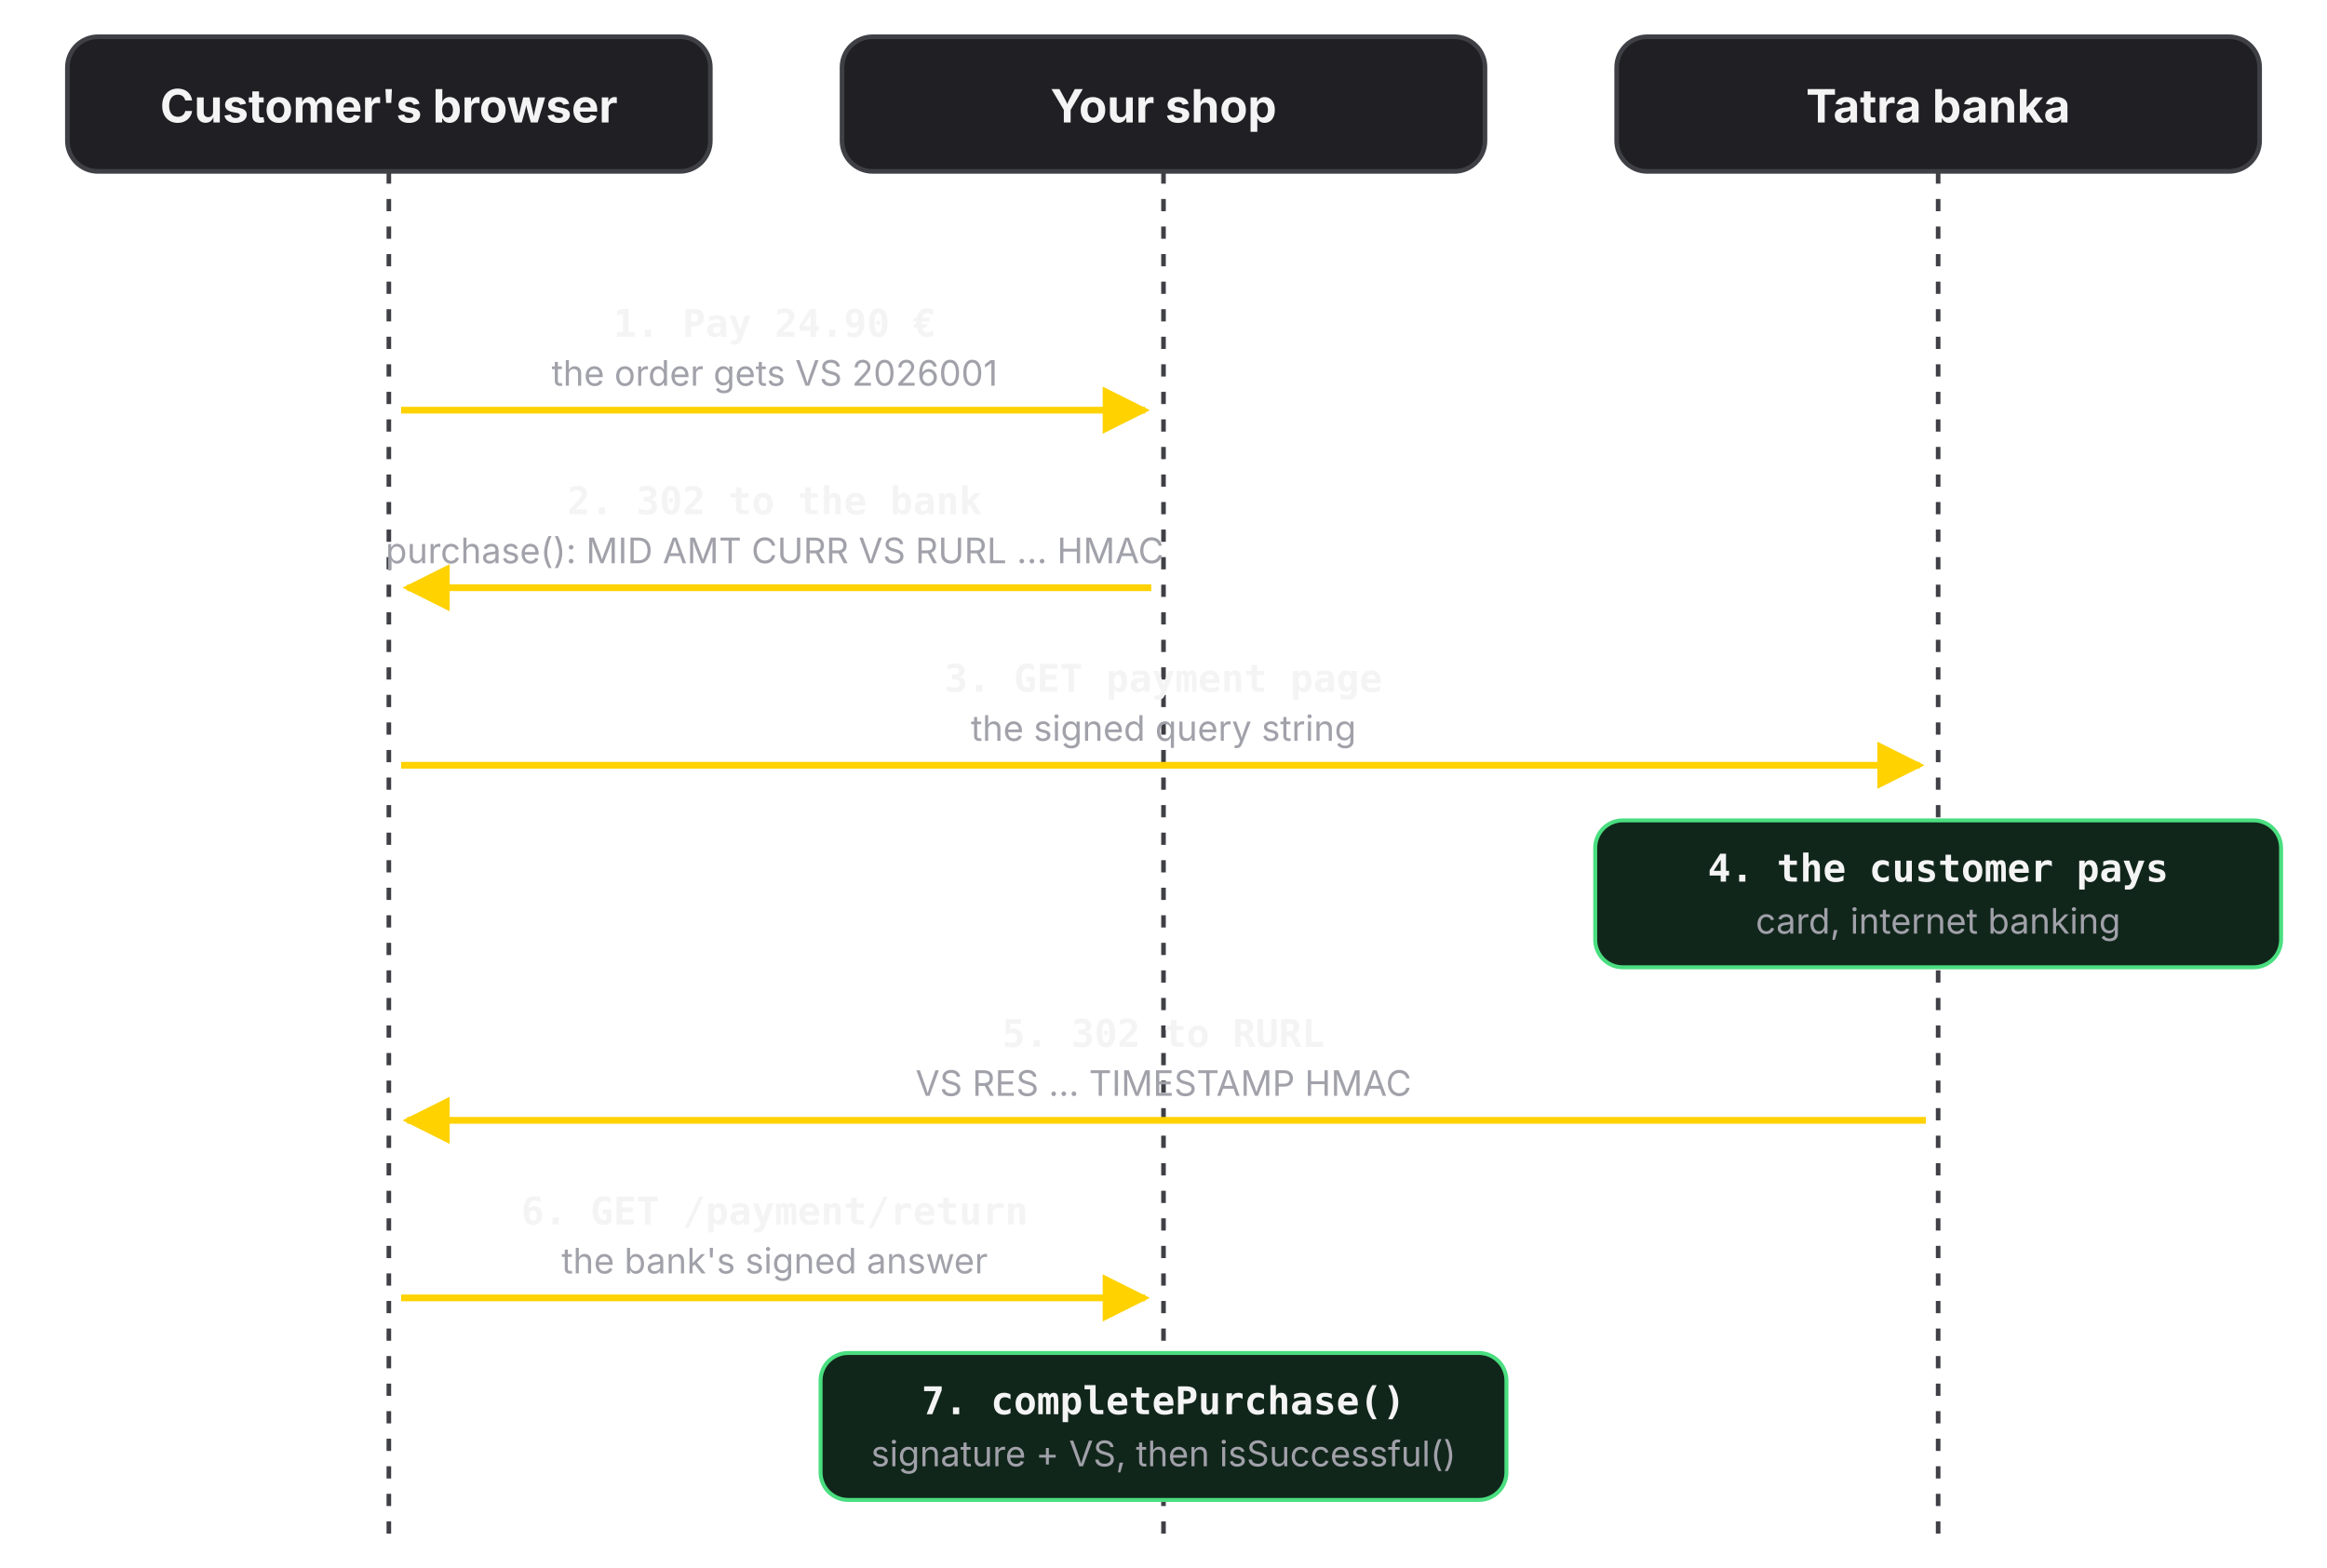
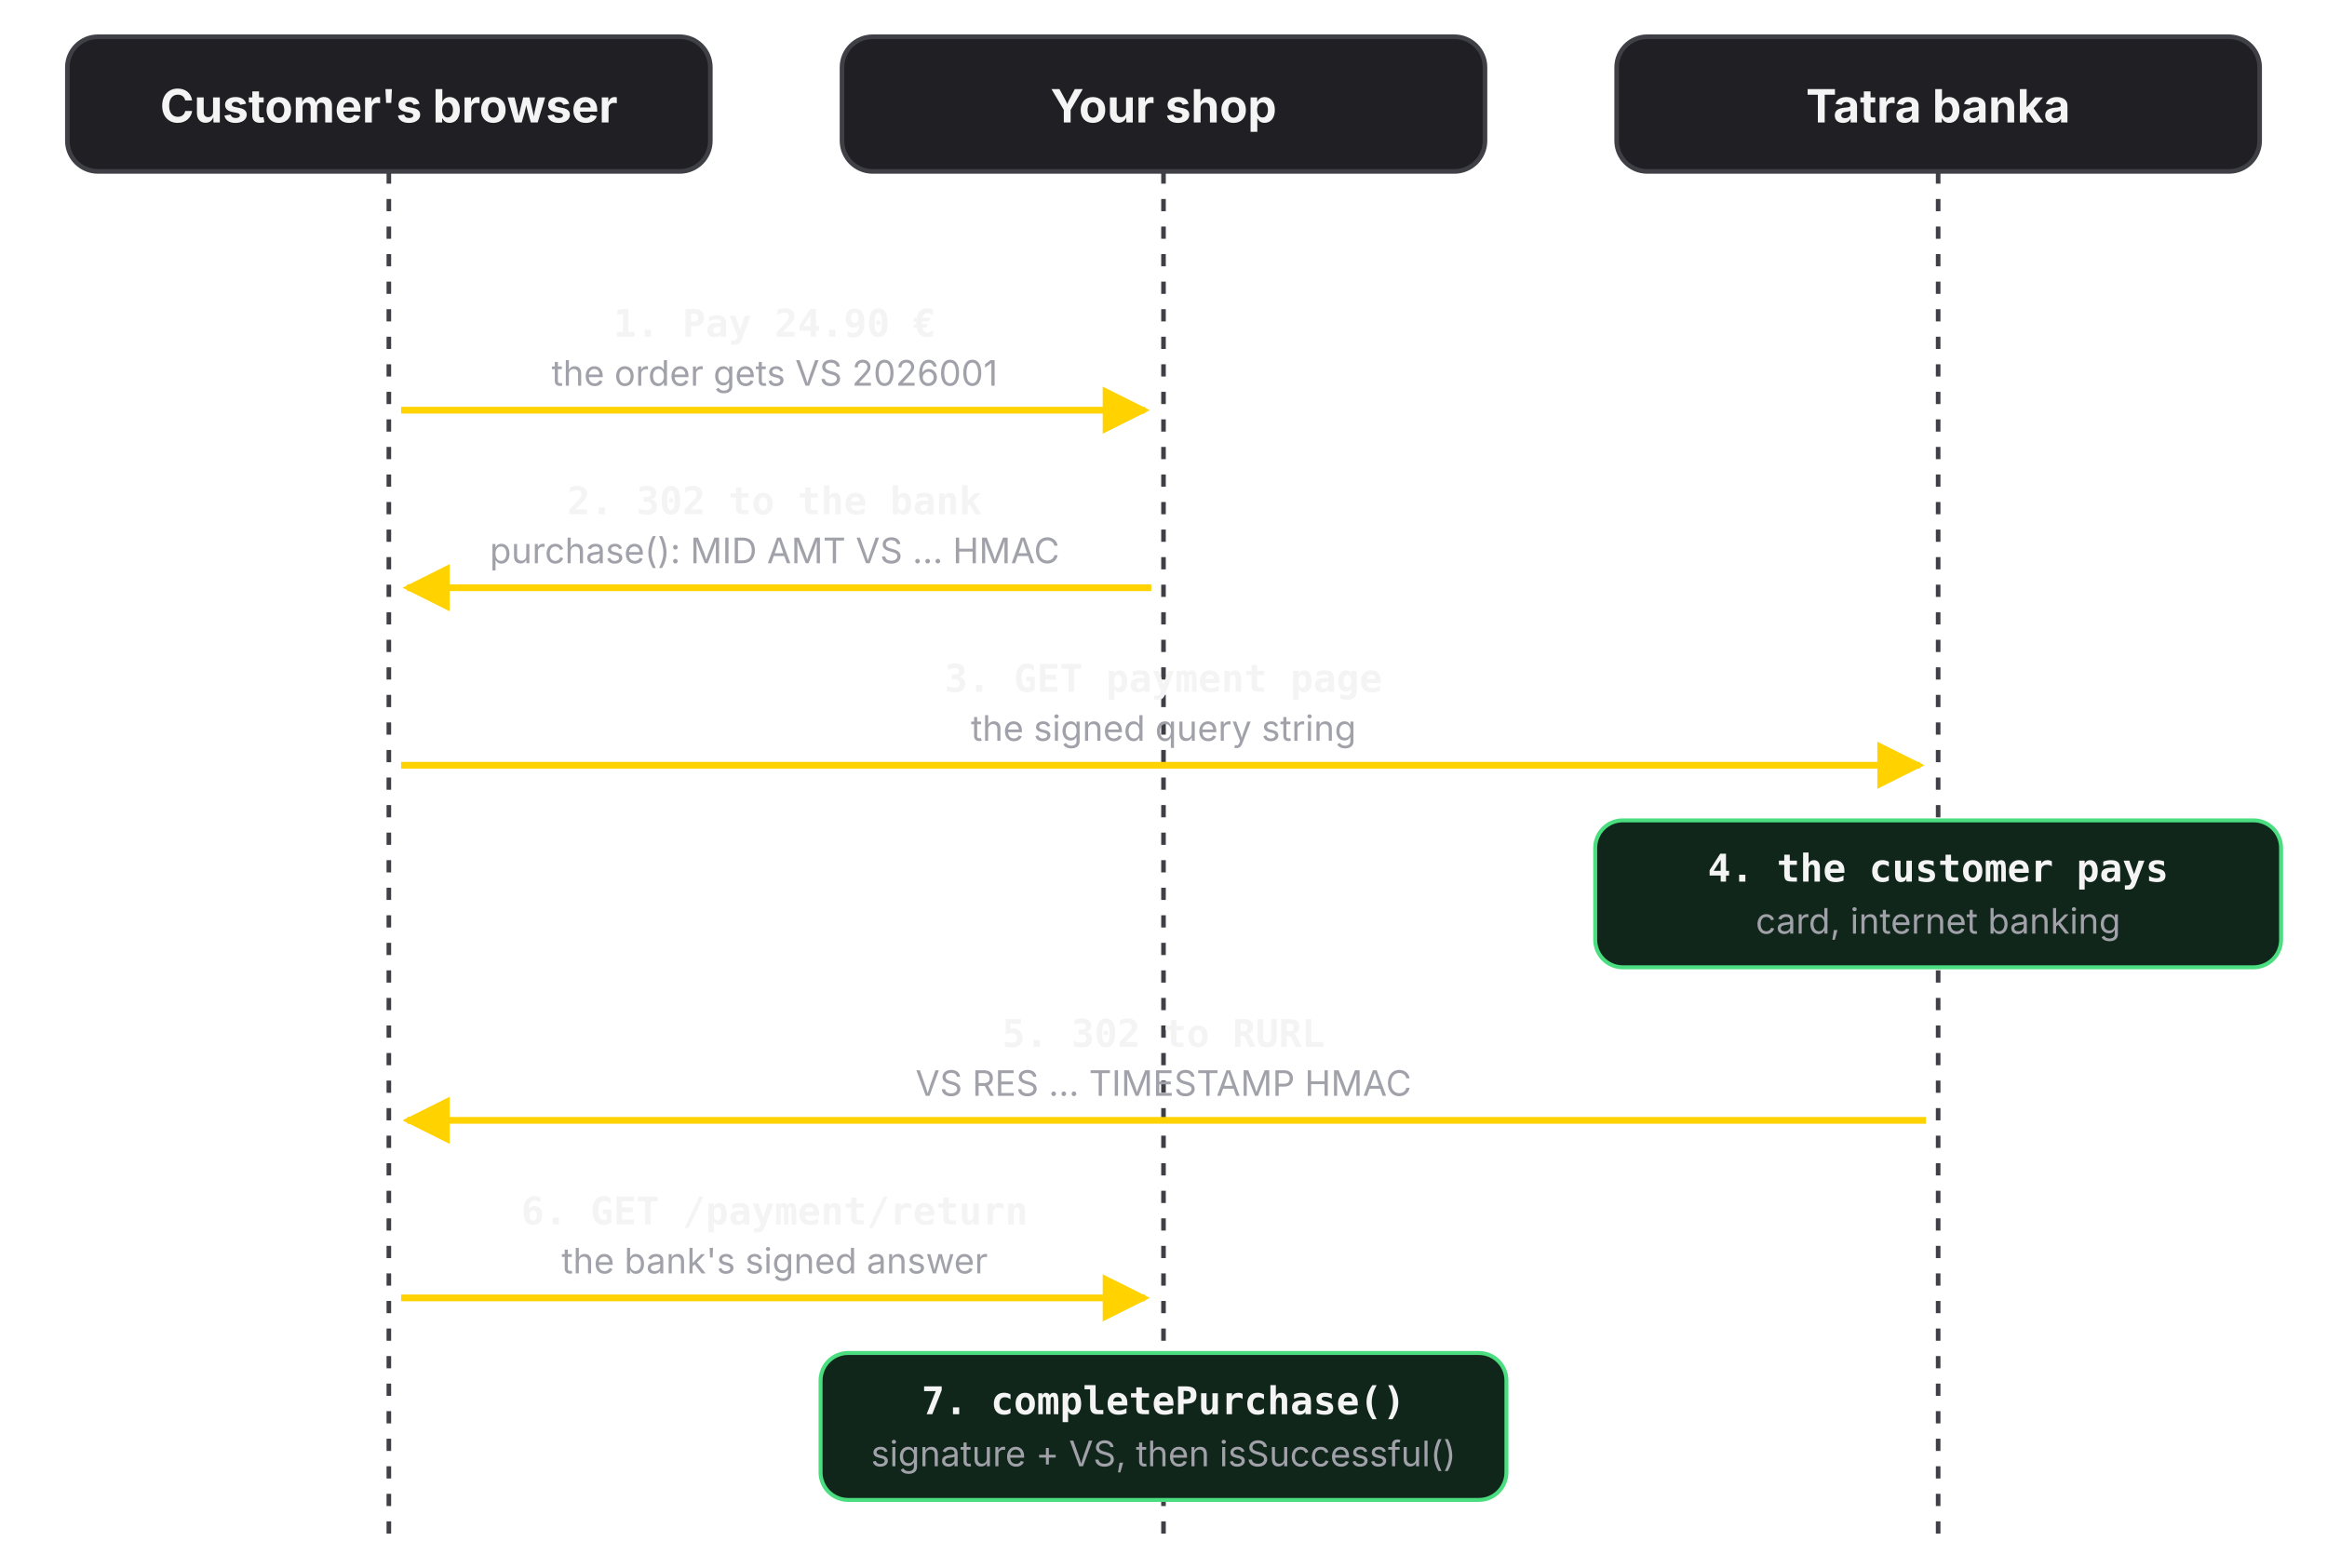
<svg xmlns="http://www.w3.org/2000/svg" viewBox="0 0 760 512" width="760" height="512" role="img" aria-labelledby="t d">
  <defs>
    <marker id="arrow" viewBox="0 0 10 10" refX="9" refY="5" markerWidth="7" markerHeight="7" orient="auto-start-reverse">
      <path d="M0 0L10 5L0 10z" fill="#ffd200" />
    </marker>
  </defs>
  <rect x="22" y="12" width="210" height="44" rx="10" fill="#202024" stroke="#3f3f46" stroke-width="1.5" />
  <text x="127" y="40" font-family="Inter, ui-sans-serif, system-ui, -apple-system, 'Segoe UI', Roboto, sans-serif" font-size="15" font-weight="700" fill="#f4f4f5" text-anchor="middle">Customer's browser</text>
  <path d="M127 56V502" stroke="#3f3f46" stroke-width="1.5" stroke-dasharray="4 5" />
  <rect x="275" y="12" width="210" height="44" rx="10" fill="#202024" stroke="#3f3f46" stroke-width="1.5" />
  <text x="380" y="40" font-family="Inter, ui-sans-serif, system-ui, -apple-system, 'Segoe UI', Roboto, sans-serif" font-size="15" font-weight="700" fill="#f4f4f5" text-anchor="middle">Your shop</text>
  <path d="M380 56V502" stroke="#3f3f46" stroke-width="1.5" stroke-dasharray="4 5" />
  <rect x="528" y="12" width="210" height="44" rx="10" fill="#202024" stroke="#3f3f46" stroke-width="1.5" />
  <text x="633" y="40" font-family="Inter, ui-sans-serif, system-ui, -apple-system, 'Segoe UI', Roboto, sans-serif" font-size="15" font-weight="700" fill="#f4f4f5" text-anchor="middle">Tatra banka</text>
  <path d="M633 56V502" stroke="#3f3f46" stroke-width="1.5" stroke-dasharray="4 5" />
  <path d="M131 134H374" stroke="#ffd200" stroke-width="2.2" marker-end="url(#arrow)" />
  <text x="253" y="110" font-family="ui-monospace, SFMono-Regular, Menlo, Consolas, monospace" font-size="12.5" font-weight="700" fill="#f4f4f5" text-anchor="middle">1. Pay 24.90 €</text>
  <text x="253" y="126" font-family="Inter, ui-sans-serif, system-ui, -apple-system, 'Segoe UI', Roboto, sans-serif" font-size="11.5" fill="#a1a1aa" text-anchor="middle">the order gets VS 2026001</text>
  <path d="M376 192H133" stroke="#ffd200" stroke-width="2.2" marker-end="url(#arrow)" />
  <text x="253" y="168" font-family="ui-monospace, SFMono-Regular, Menlo, Consolas, monospace" font-size="12.5" font-weight="700" fill="#f4f4f5" text-anchor="middle">2. 302 to the bank</text>
-   <text x="253" y="184" font-family="Inter, ui-sans-serif, system-ui, -apple-system, 'Segoe UI', Roboto, sans-serif" font-size="11.5" fill="#a1a1aa" text-anchor="middle">purchase(): MID AMT CURR VS RURL … HMAC</text>
+   <text x="253" y="184" font-family="Inter, ui-sans-serif, system-ui, -apple-system, 'Segoe UI', Roboto, sans-serif" font-size="11.5" fill="#a1a1aa" text-anchor="middle">purchase(): MID AMT VS … HMAC</text>
  <path d="M131 250H627" stroke="#ffd200" stroke-width="2.2" marker-end="url(#arrow)" />
  <text x="380" y="226" font-family="ui-monospace, SFMono-Regular, Menlo, Consolas, monospace" font-size="12.5" font-weight="700" fill="#f4f4f5" text-anchor="middle">3. GET payment page</text>
  <text x="380" y="242" font-family="Inter, ui-sans-serif, system-ui, -apple-system, 'Segoe UI', Roboto, sans-serif" font-size="11.5" fill="#a1a1aa" text-anchor="middle">the signed query string</text>
  <rect x="521" y="268" width="224" height="48" rx="9" fill="#11261a" stroke="#4ade80" stroke-width="1.3" />
  <text x="633" y="288" font-family="ui-monospace, SFMono-Regular, Menlo, Consolas, monospace" font-size="12.5" font-weight="700" fill="#f4f4f5" text-anchor="middle">4. the customer pays</text>
  <text x="633" y="305" font-family="Inter, ui-sans-serif, system-ui, -apple-system, 'Segoe UI', Roboto, sans-serif" font-size="11.5" fill="#a1a1aa" text-anchor="middle">card, internet banking</text>
  <path d="M629 366H133" stroke="#ffd200" stroke-width="2.2" marker-end="url(#arrow)" />
  <text x="380" y="342" font-family="ui-monospace, SFMono-Regular, Menlo, Consolas, monospace" font-size="12.5" font-weight="700" fill="#f4f4f5" text-anchor="middle">5. 302 to RURL</text>
  <text x="380" y="358" font-family="Inter, ui-sans-serif, system-ui, -apple-system, 'Segoe UI', Roboto, sans-serif" font-size="11.5" fill="#a1a1aa" text-anchor="middle">VS RES … TIMESTAMP HMAC</text>
  <path d="M131 424H374" stroke="#ffd200" stroke-width="2.2" marker-end="url(#arrow)" />
  <text x="253" y="400" font-family="ui-monospace, SFMono-Regular, Menlo, Consolas, monospace" font-size="12.5" font-weight="700" fill="#f4f4f5" text-anchor="middle">6. GET /payment/return</text>
  <text x="253" y="416" font-family="Inter, ui-sans-serif, system-ui, -apple-system, 'Segoe UI', Roboto, sans-serif" font-size="11.5" fill="#a1a1aa" text-anchor="middle">the bank's signed answer</text>
  <rect x="268" y="442" width="224" height="48" rx="9" fill="#11261a" stroke="#4ade80" stroke-width="1.3" />
  <text x="380" y="462" font-family="ui-monospace, SFMono-Regular, Menlo, Consolas, monospace" font-size="12.5" font-weight="700" fill="#f4f4f5" text-anchor="middle">7. completePurchase()</text>
  <text x="380" y="479" font-family="Inter, ui-sans-serif, system-ui, -apple-system, 'Segoe UI', Roboto, sans-serif" font-size="11.5" fill="#a1a1aa" text-anchor="middle">signature + VS, then isSuccessful()</text>
</svg>
